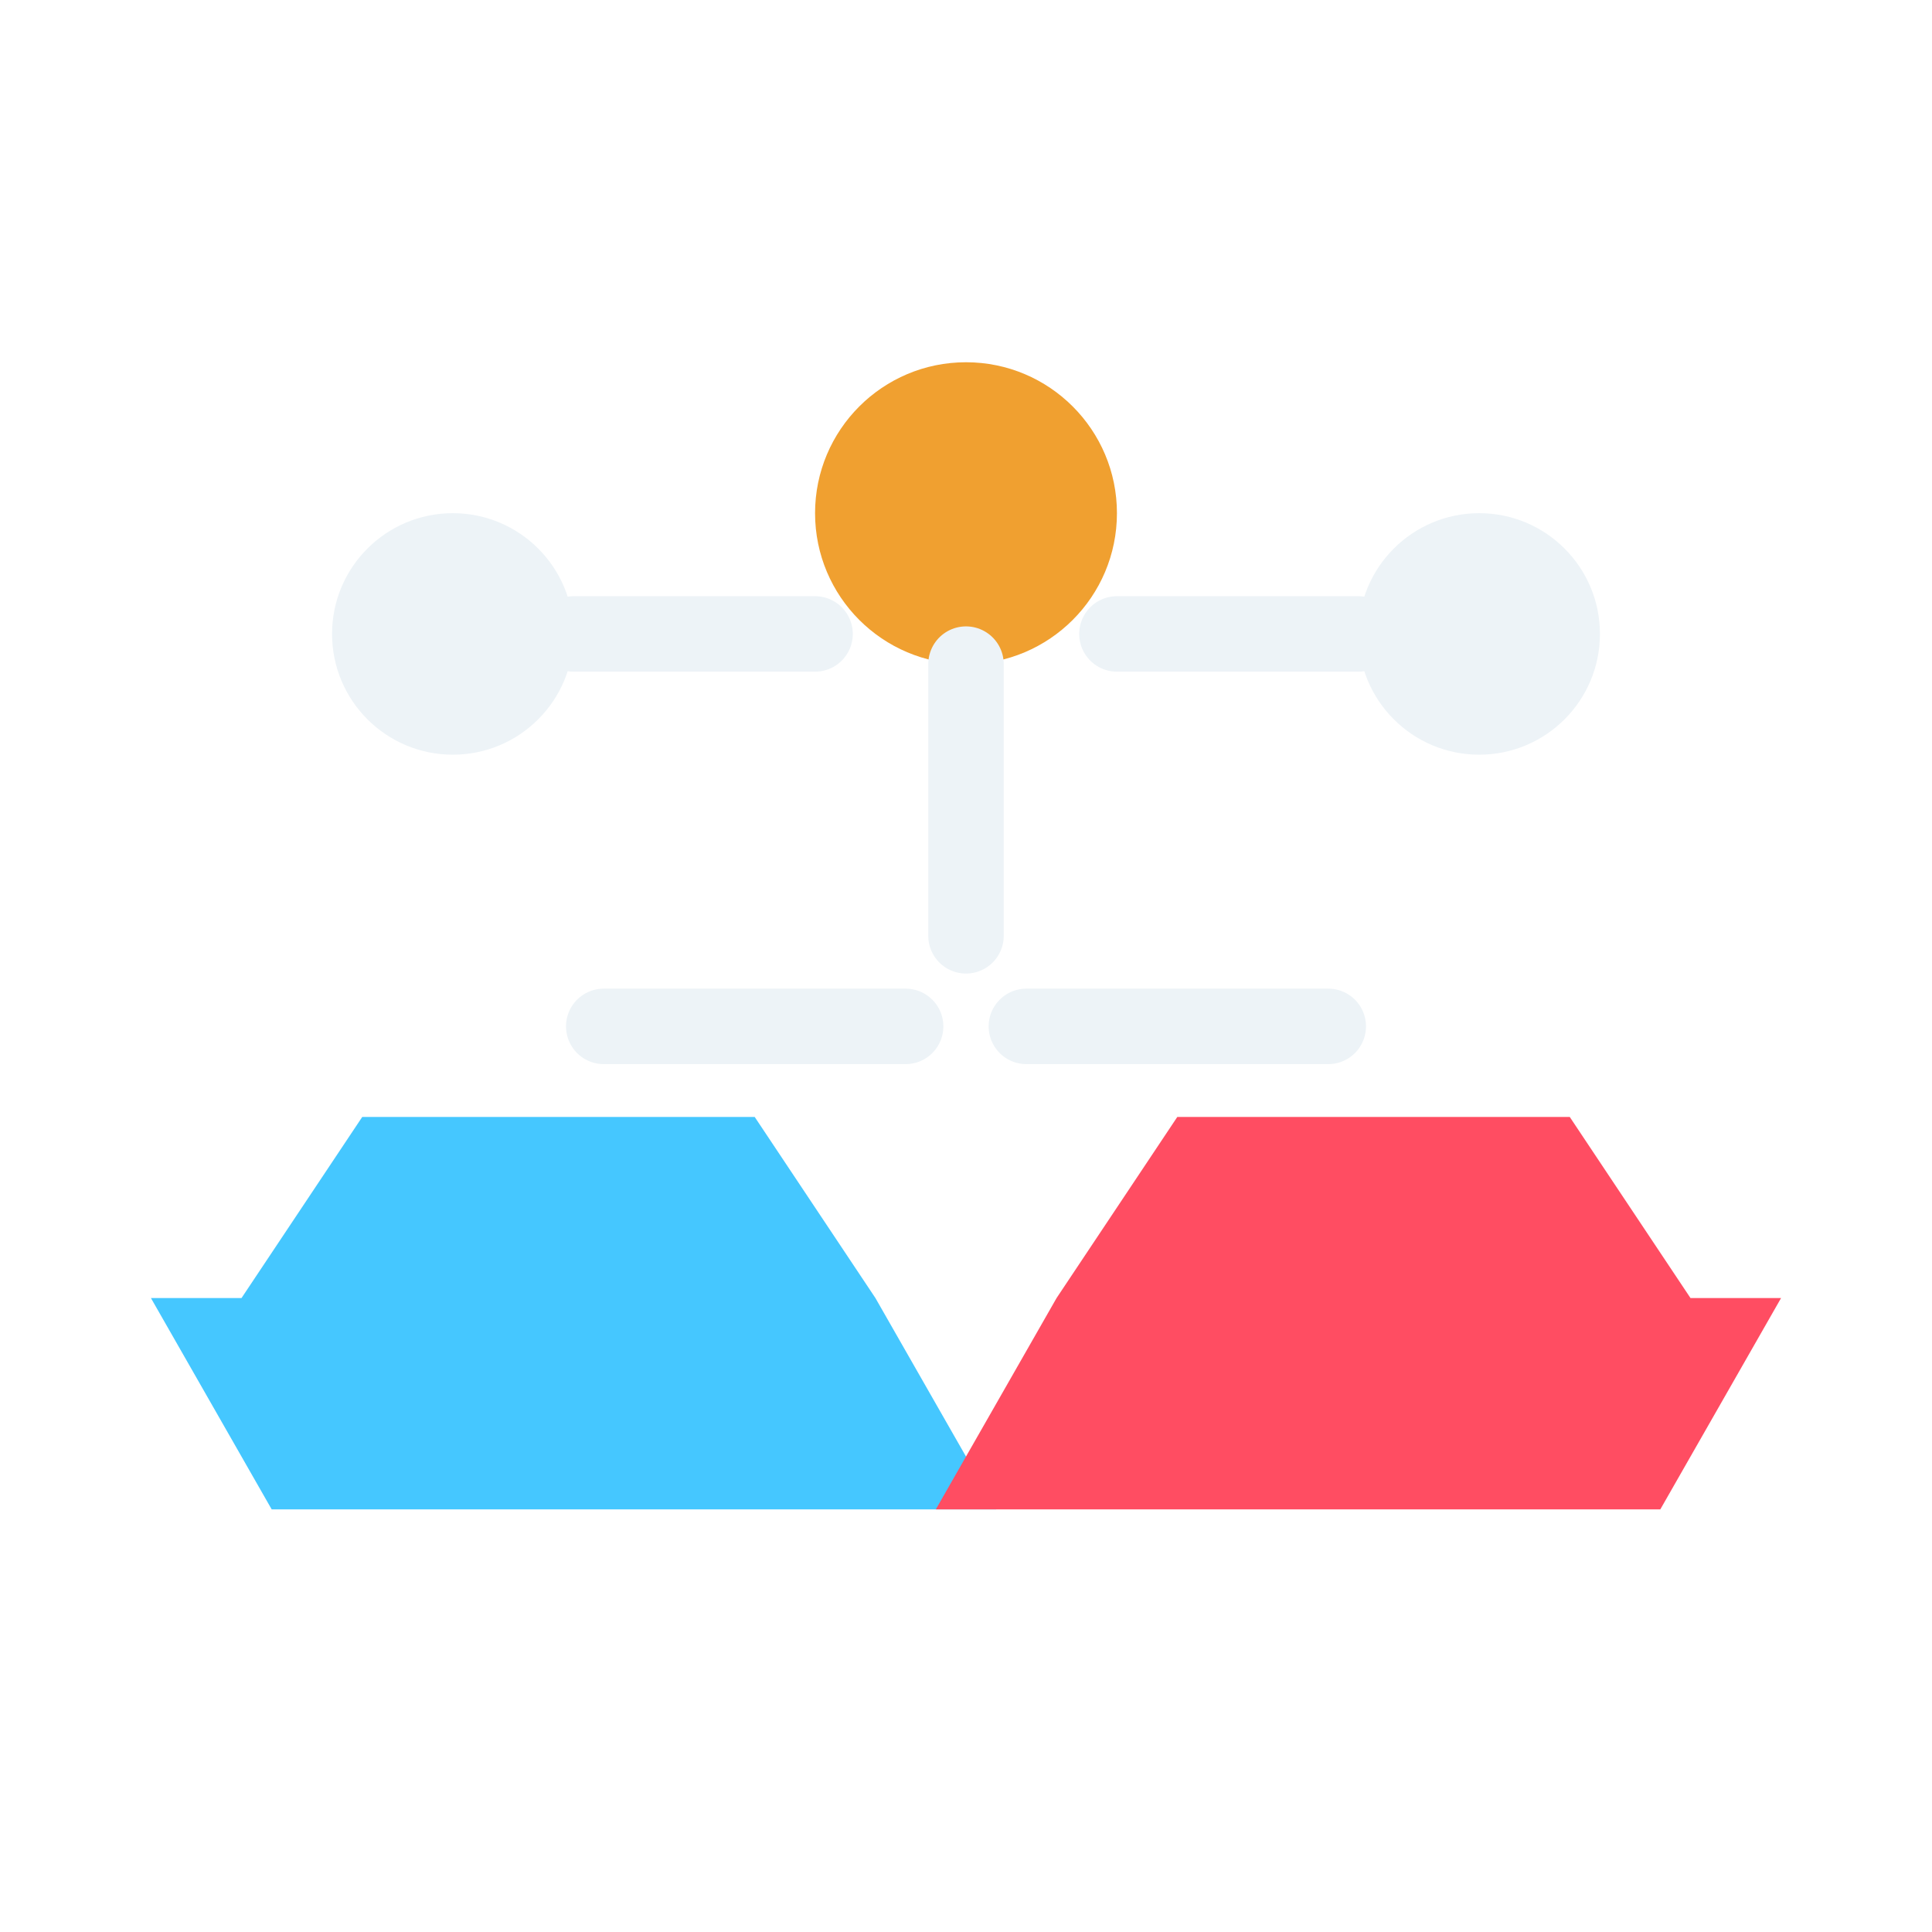
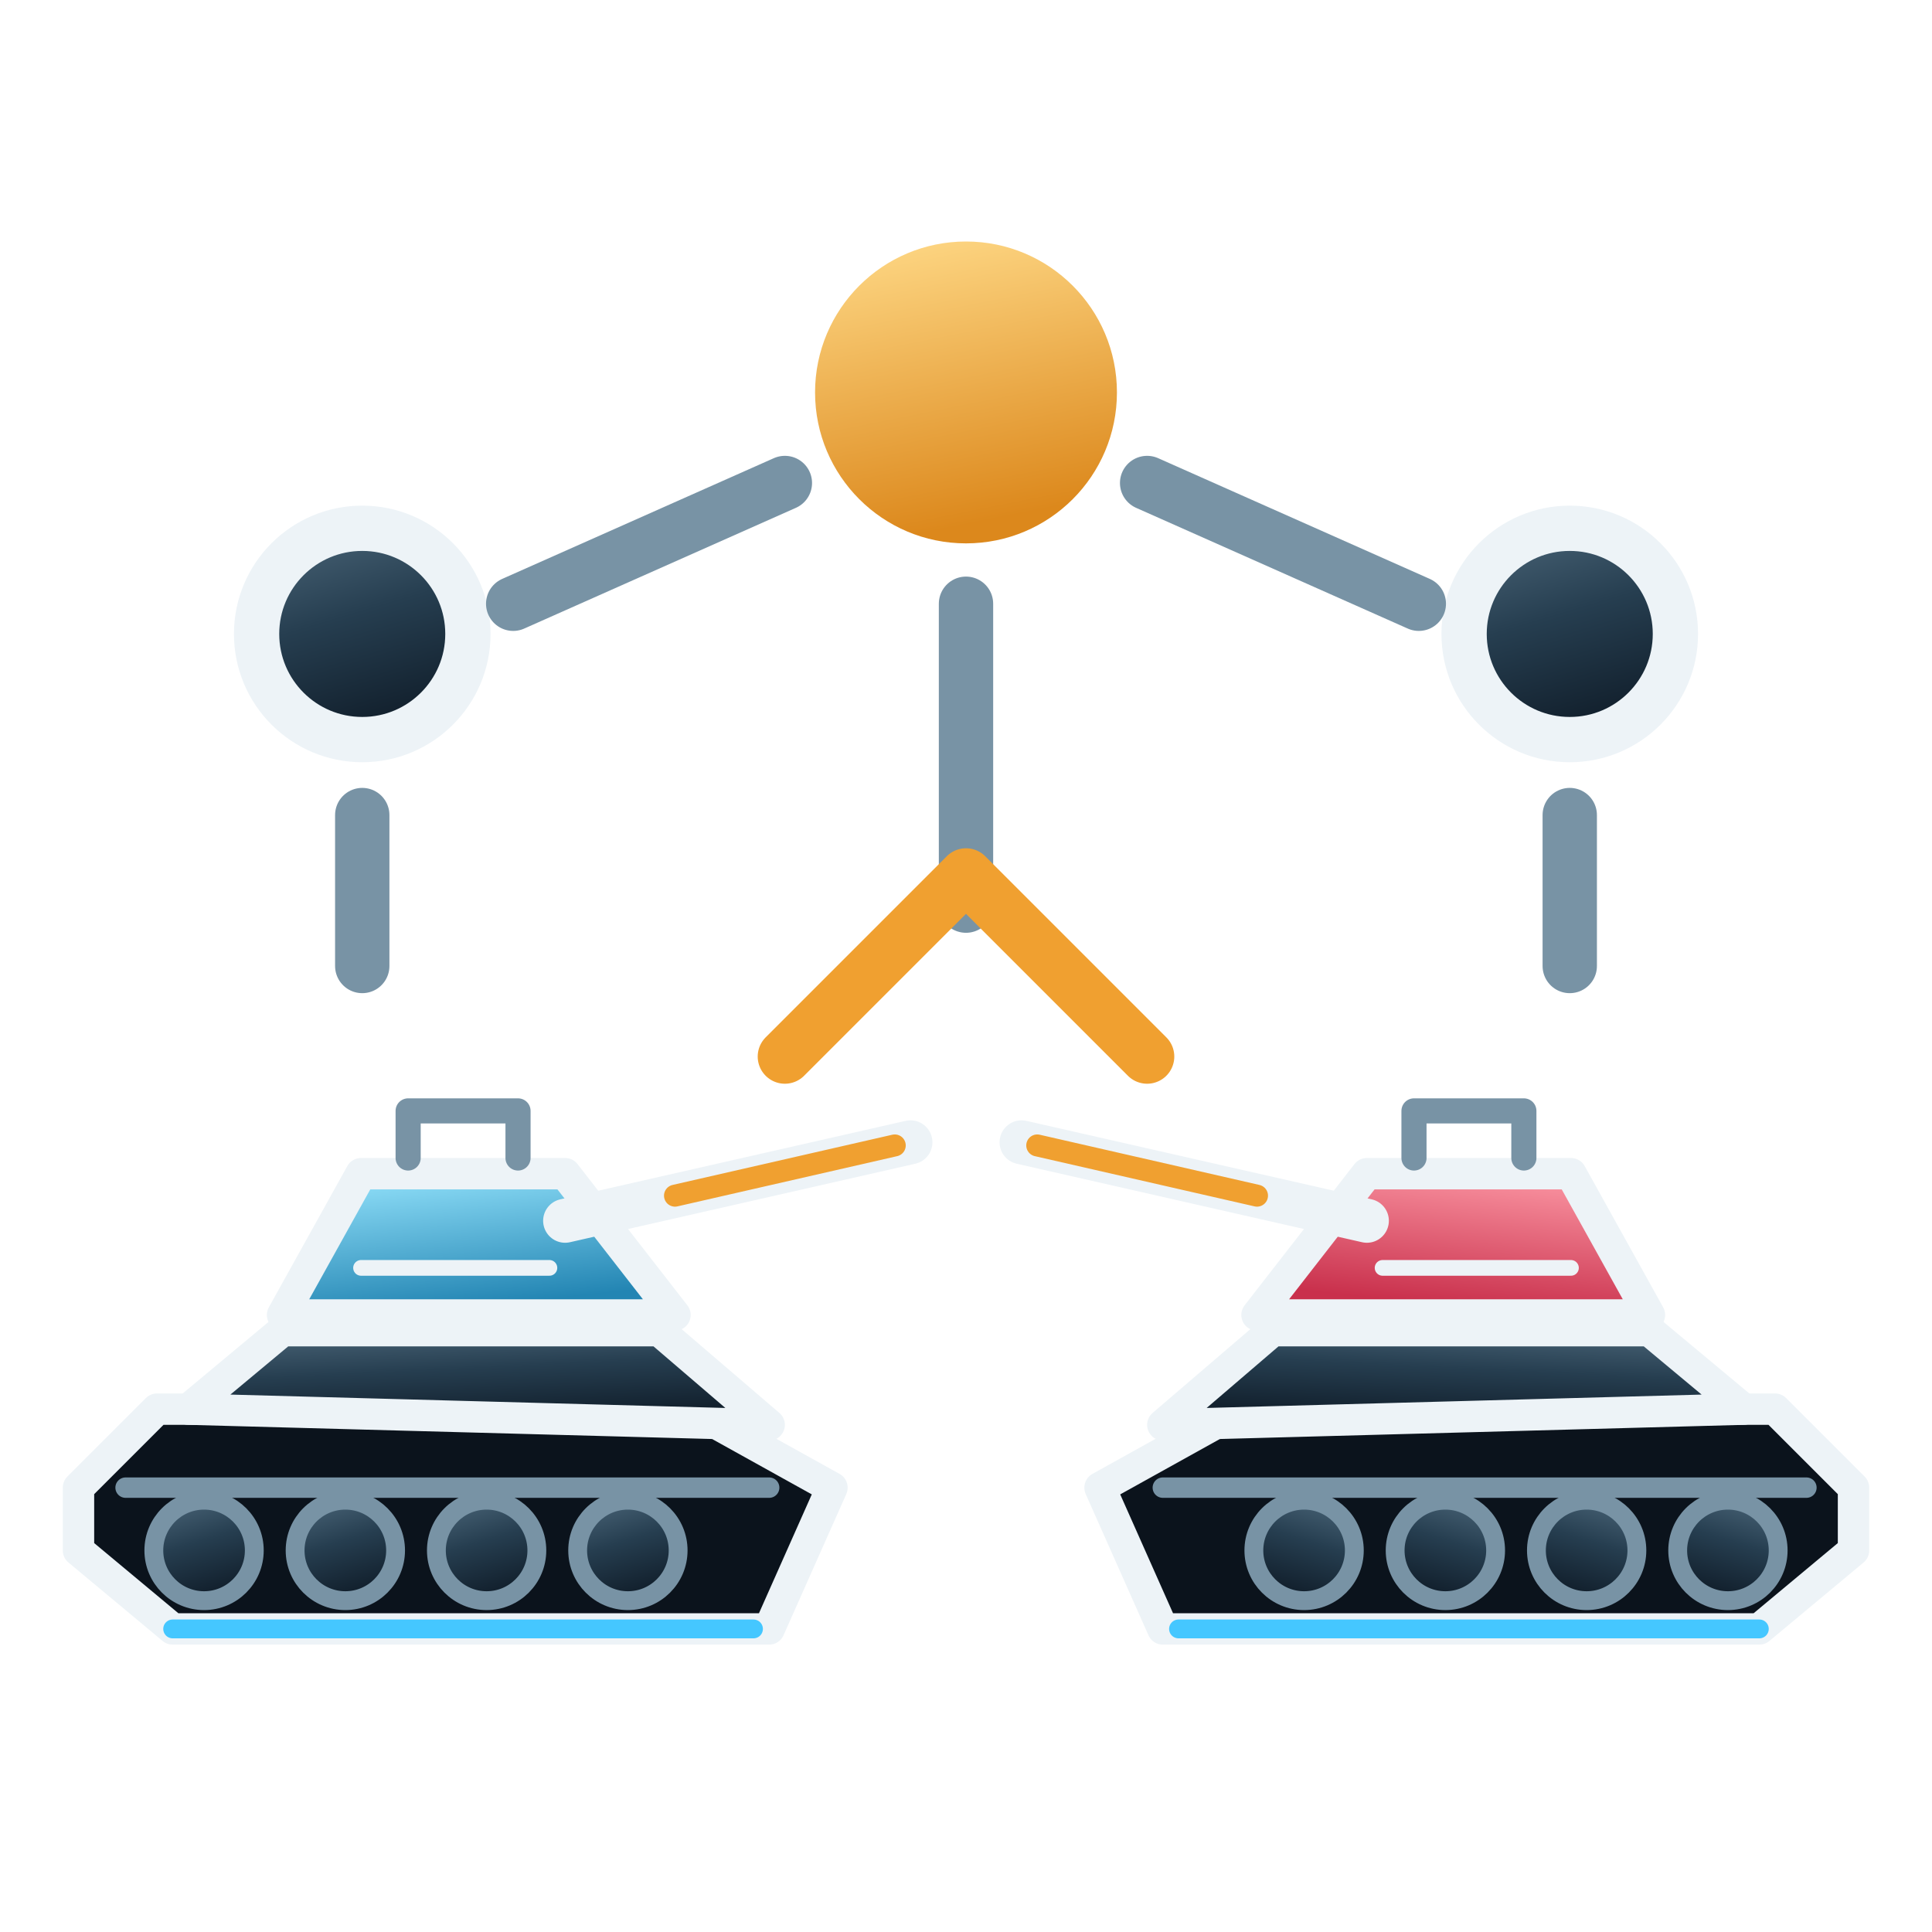
- <svg xmlns="http://www.w3.org/2000/svg" viewBox="0 0 64 64" role="img" aria-label="Multiplayer armored combat">
-   <path d="M5 43h24l4 7H9Zm7-6h13l4 6H8Z" fill="#45c7ff" />
-   <path d="M59 43H35l-4 7h24Zm-7-6H39l-4 6h21Z" fill="#ff4d62" />
-   <path d="M20 34h10m14 0H34" fill="none" stroke="#edf3f7" stroke-width="2.5" stroke-linecap="round" />
-   <circle cx="32" cy="17" r="5" fill="#f0a030" />
-   <circle cx="15" cy="21" r="4" fill="#edf3f7" />
-   <circle cx="49" cy="21" r="4" fill="#edf3f7" />
-   <path d="M19 21h8m10 0h8m-13 1v9" fill="none" stroke="#edf3f7" stroke-width="2.5" stroke-linecap="round" />
+ <svg xmlns="http://www.w3.org/2000/svg" viewBox="0 0 64 64" role="img" aria-label="Connected opposing armored teams">
+   <defs>
+     <linearGradient id="steel" x2=".3" y2="1">
+       <stop stop-color="#4d687b" />
+       <stop offset=".5" stop-color="#263e50" />
+       <stop offset="1" stop-color="#12202d" />
+     </linearGradient>
+     <linearGradient id="cyan" x2=".3" y2="1">
+       <stop stop-color="#99e7ff" />
+       <stop offset="1" stop-color="#2385b3" />
+     </linearGradient>
+     <linearGradient id="amber" x2=".2" y2="1">
+       <stop stop-color="#ffda88" />
+       <stop offset="1" stop-color="#dc881c" />
+     </linearGradient>
+     <linearGradient id="red" x2=".3" y2="1">
+       <stop stop-color="#ff9eaa" />
+       <stop offset="1" stop-color="#c9304c" />
+     </linearGradient>
+   </defs>
+   <g stroke-linecap="round" stroke-linejoin="round">
+     <g transform="translate(0 29) scale(.52)">
+       <path d="M5 39 10 34H44L53 39 49 48H11L5 43Z" fill="#0b131c" stroke="#edf3f7" stroke-width="2" />
+       <path d="M8 39H49" fill="none" stroke="#7893a5" stroke-width="1.3" />
+       <circle cx="13" cy="43" r="3.2" fill="url(#steel)" stroke="#7893a5" stroke-width="1.2" />
+       <circle cx="22" cy="43" r="3.2" fill="url(#steel)" stroke="#7893a5" stroke-width="1.2" />
+       <circle cx="31" cy="43" r="3.2" fill="url(#steel)" stroke="#7893a5" stroke-width="1.2" />
+       <circle cx="40" cy="43" r="3.2" fill="url(#steel)" stroke="#7893a5" stroke-width="1.2" />
+       <path d="M11 48H48" fill="none" stroke="#45c7ff" stroke-width="1.2" />
+       <path d="M12 34 18 29H42L49 35Z" fill="url(#steel)" stroke="#edf3f7" stroke-width="2" />
+       <path d="M18 28 23 19H36L43 28Z" fill="url(#cyan)" stroke="#edf3f7" stroke-width="2" />
+       <path d="M36 22 58 17" fill="none" stroke="#edf3f7" stroke-width="2.8" />
+       <path d="M43 20.4 57 17.2" fill="none" stroke="#f0a030" stroke-width="1.4" />
+       <path d="M26 18V15H33V18" fill="none" stroke="#7893a5" stroke-width="1.6" />
+       <path d="M23 25H35" fill="none" stroke="#edf3f7" stroke-width="1" />
+     </g>
+     <g transform="translate(64 29) scale(-.52 .52)">
+       <path d="M5 39 10 34H44L53 39 49 48H11L5 43Z" fill="#0b131c" stroke="#edf3f7" stroke-width="2" />
+       <path d="M8 39H49" fill="none" stroke="#7893a5" stroke-width="1.3" />
+       <circle cx="13" cy="43" r="3.2" fill="url(#steel)" stroke="#7893a5" stroke-width="1.2" />
+       <circle cx="22" cy="43" r="3.2" fill="url(#steel)" stroke="#7893a5" stroke-width="1.2" />
+       <circle cx="31" cy="43" r="3.2" fill="url(#steel)" stroke="#7893a5" stroke-width="1.2" />
+       <circle cx="40" cy="43" r="3.2" fill="url(#steel)" stroke="#7893a5" stroke-width="1.2" />
+       <path d="M11 48H48" fill="none" stroke="#45c7ff" stroke-width="1.2" />
+       <path d="M12 34 18 29H42L49 35Z" fill="url(#steel)" stroke="#edf3f7" stroke-width="2" />
+       <path d="M18 28 23 19H36L43 28Z" fill="url(#red)" stroke="#edf3f7" stroke-width="2" />
+       <path d="M36 22 58 17" fill="none" stroke="#edf3f7" stroke-width="2.8" />
+       <path d="M43 20.4 57 17.2" fill="none" stroke="#f0a030" stroke-width="1.4" />
+       <path d="M26 18V15H33V18" fill="none" stroke="#7893a5" stroke-width="1.6" />
+       <path d="M23 25H35" fill="none" stroke="#edf3f7" stroke-width="1" />
+     </g>
+     <circle cx="32" cy="13" r="5" fill="url(#amber)" stroke="none" stroke-width="1.5" />
+     <circle cx="12" cy="21" r="3.5" fill="url(#steel)" stroke="#edf3f7" stroke-width="1.5" />
+     <circle cx="52" cy="21" r="3.5" fill="url(#steel)" stroke="#edf3f7" stroke-width="1.5" />
+     <path d="M17 20 26 16M38 16 47 20M32 20V30M12 27V32M52 27V32" fill="none" stroke="#7893a5" stroke-width="1.8" />
+     <path d="M26 35 32 29 38 35" fill="none" stroke="#f0a030" stroke-width="1.8" />
+   </g>
</svg>
